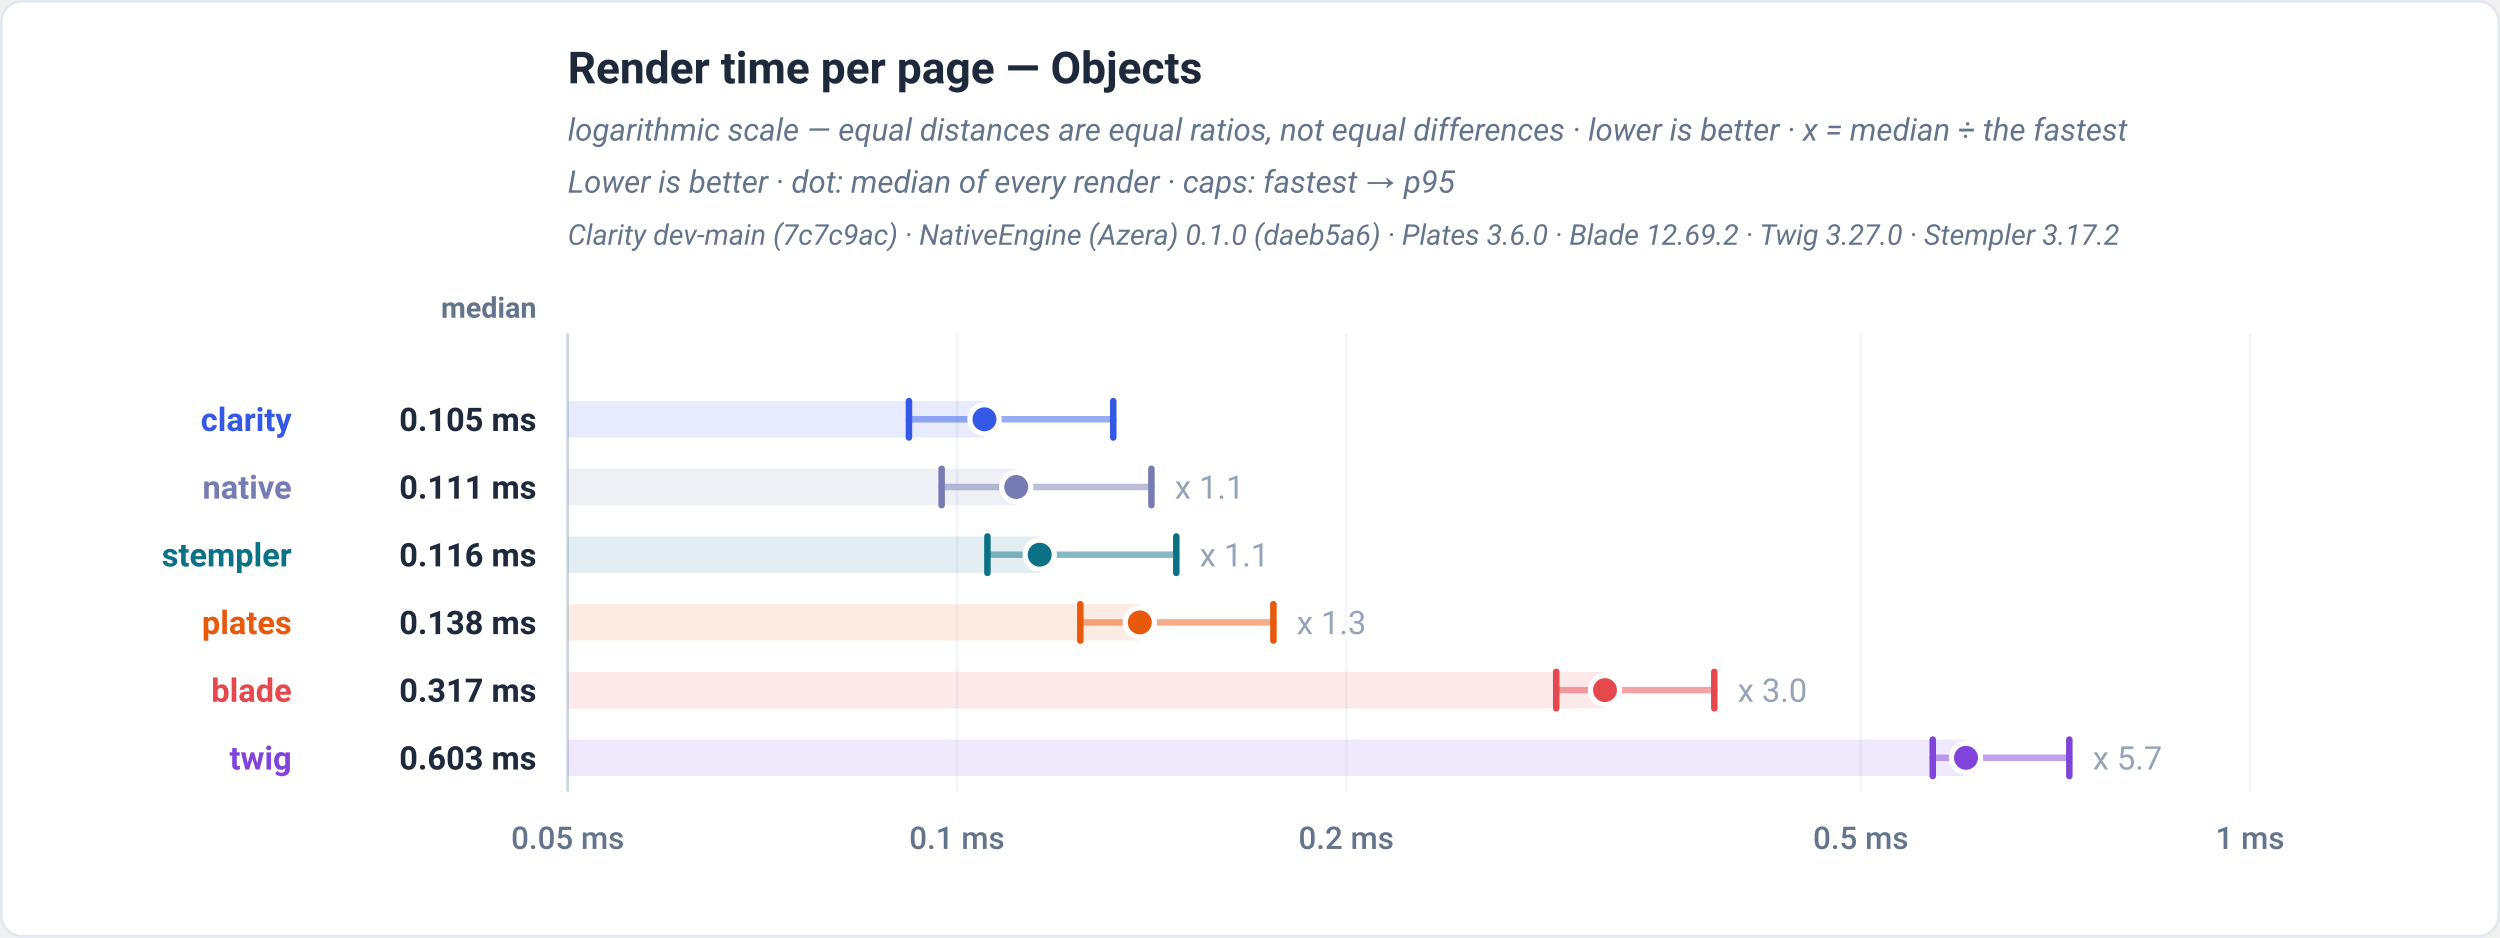
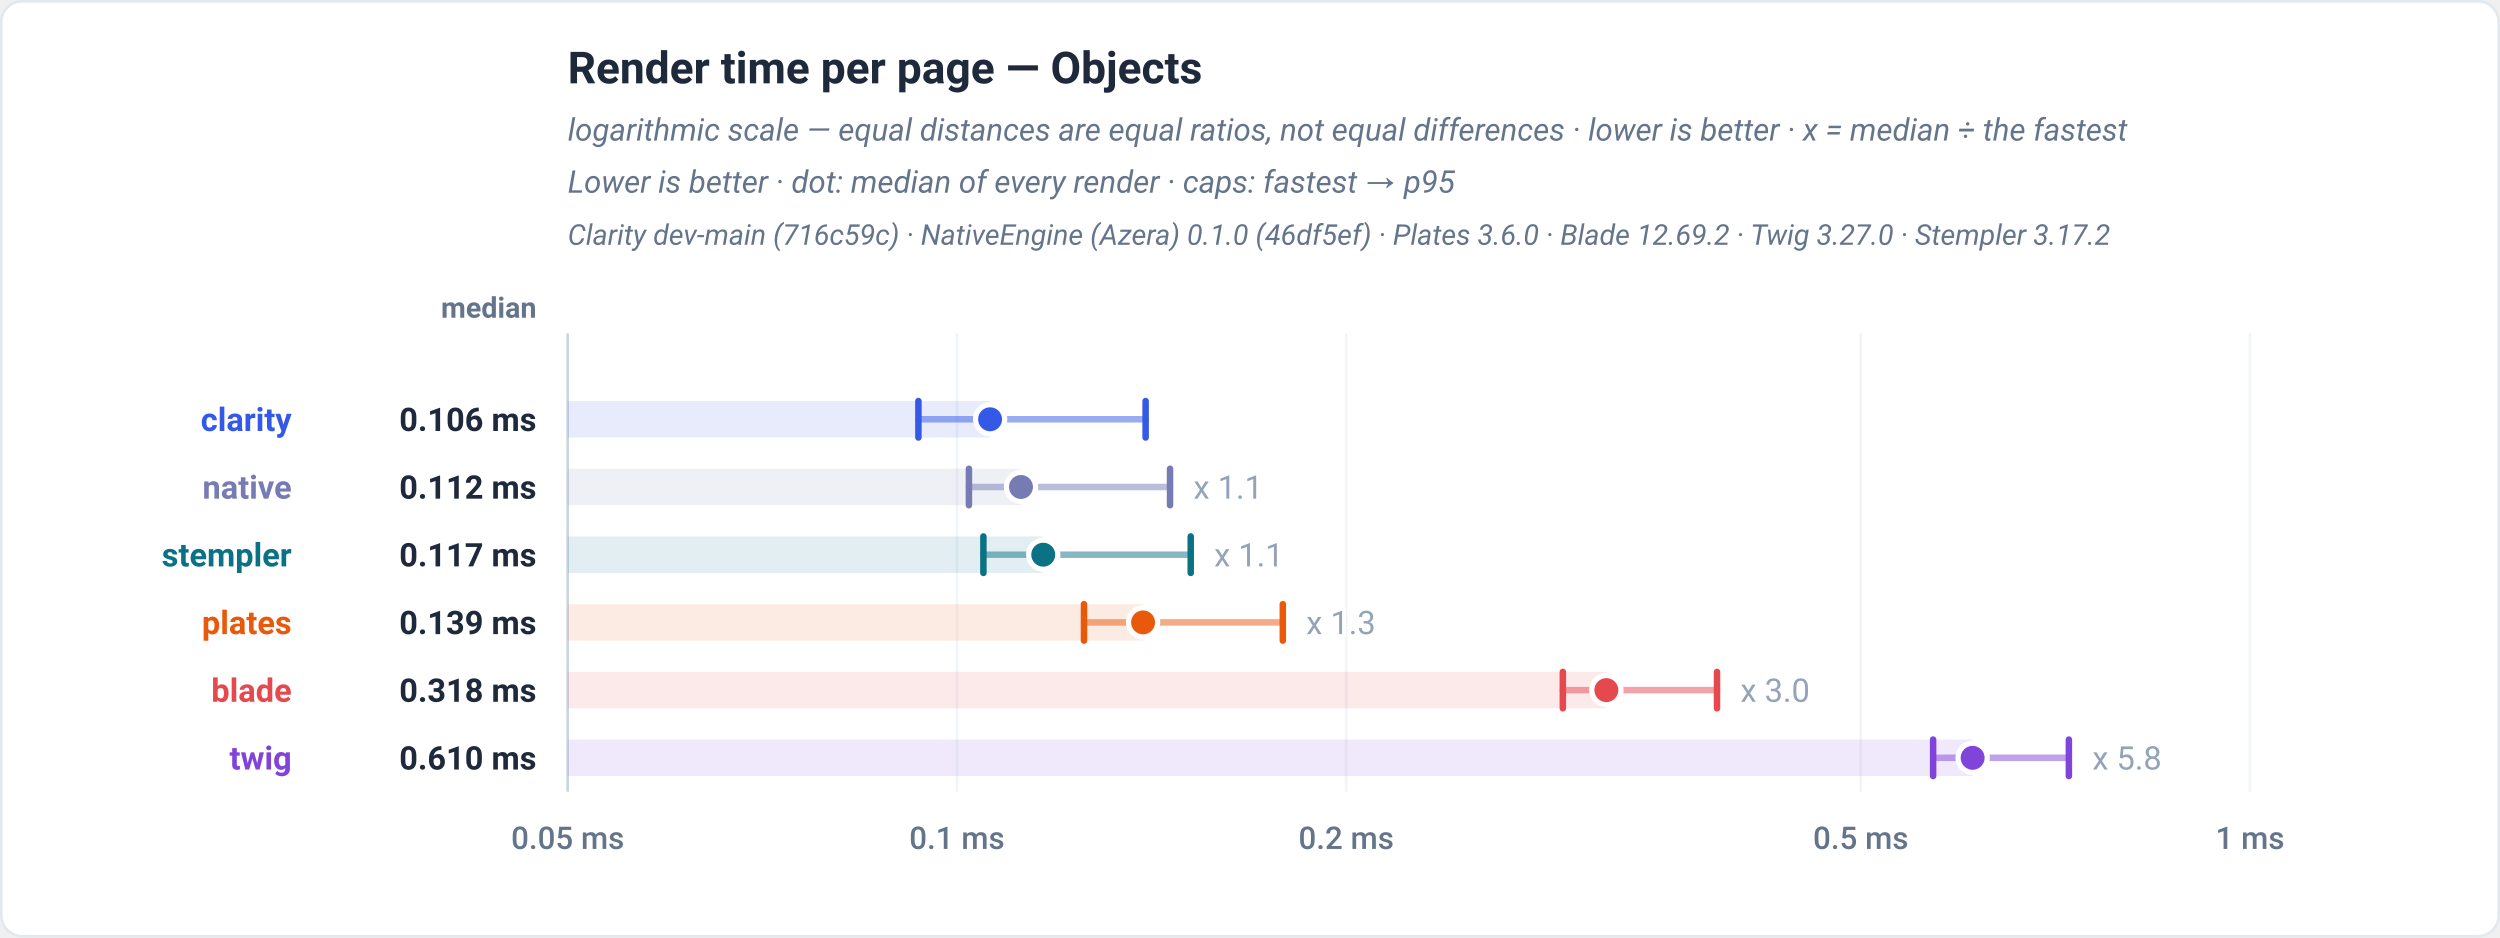
<svg xmlns="http://www.w3.org/2000/svg" viewBox="0 0 960 360" width="960" height="360" role="img" font-family="-apple-system,BlinkMacSystemFont,'Segoe UI',Roboto,Helvetica,Arial,sans-serif">
  <rect x="0.5" y="0.5" width="959" height="359" rx="8" fill="#ffffff" stroke="#e2e8f0" />
  <text x="218" y="32" font-family="-apple-system,BlinkMacSystemFont,'Segoe UI',Roboto,Helvetica,Arial,sans-serif" font-size="17" font-weight="700" fill="#1e293b" text-anchor="start">Render time per page — Objects</text>
  <text x="218" y="54" font-family="-apple-system,BlinkMacSystemFont,'Segoe UI',Roboto,Helvetica,Arial,sans-serif" font-size="12" font-weight="400" fill="#64748b" text-anchor="start" font-style="italic">logarithmic scale — equal distances are equal ratios, not equal differences · lower is better · x = median ÷ the fastest</text>
  <text x="218" y="74" font-family="-apple-system,BlinkMacSystemFont,'Segoe UI',Roboto,Helvetica,Arial,sans-serif" font-size="12" font-weight="400" fill="#64748b" text-anchor="start" font-style="italic">Lower is better · dot: median of every render · caps: fastest → p95</text>
-   <text x="218" y="94" font-family="-apple-system,BlinkMacSystemFont,'Segoe UI',Roboto,Helvetica,Arial,sans-serif" font-size="11" font-weight="400" fill="#64748b" text-anchor="start" font-style="italic">Clarity dev-main (7c7c9ac) · NativeEngine (Azera) 0.1.0 (daeb5a6) · Plates 3.6.0 · Blade 12.69.2 · Twig 3.27.0 · Stempler 3.17.2</text>
+   <text x="218" y="94" font-family="-apple-system,BlinkMacSystemFont,'Segoe UI',Roboto,Helvetica,Arial,sans-serif" font-size="11" font-weight="400" fill="#64748b" text-anchor="start" font-style="italic">Clarity dev-main (716c59c) · NativeEngine (Azera) 0.1.0 (46df5ef) · Plates 3.6.0 · Blade 12.69.2 · Twig 3.27.0 · Stempler 3.17.2</text>
  <text x="206" y="122" font-family="-apple-system,BlinkMacSystemFont,'Segoe UI',Roboto,Helvetica,Arial,sans-serif" font-size="11" font-weight="600" fill="#64748b" text-anchor="end">median</text>
  <line x1="218" y1="128" x2="218" y2="304" stroke="#f1f5f9" stroke-width="1" />
  <text x="218" y="326" font-family="-apple-system,BlinkMacSystemFont,'Segoe UI',Roboto,Helvetica,Arial,sans-serif" font-size="12" font-weight="500" fill="#64748b" text-anchor="middle">0.05 ms</text>
  <line x1="367.47" y1="128" x2="367.47" y2="304" stroke="#f1f5f9" stroke-width="1" />
  <text x="367.47" y="326" font-family="-apple-system,BlinkMacSystemFont,'Segoe UI',Roboto,Helvetica,Arial,sans-serif" font-size="12" font-weight="500" fill="#64748b" text-anchor="middle">0.1 ms</text>
  <line x1="516.94" y1="128" x2="516.94" y2="304" stroke="#f1f5f9" stroke-width="1" />
  <text x="516.94" y="326" font-family="-apple-system,BlinkMacSystemFont,'Segoe UI',Roboto,Helvetica,Arial,sans-serif" font-size="12" font-weight="500" fill="#64748b" text-anchor="middle">0.2 ms</text>
  <line x1="714.53" y1="128" x2="714.53" y2="304" stroke="#f1f5f9" stroke-width="1" />
  <text x="714.53" y="326" font-family="-apple-system,BlinkMacSystemFont,'Segoe UI',Roboto,Helvetica,Arial,sans-serif" font-size="12" font-weight="500" fill="#64748b" text-anchor="middle">0.5 ms</text>
  <line x1="864" y1="128" x2="864" y2="304" stroke="#f1f5f9" stroke-width="1" />
  <text x="864" y="326" font-family="-apple-system,BlinkMacSystemFont,'Segoe UI',Roboto,Helvetica,Arial,sans-serif" font-size="12" font-weight="500" fill="#64748b" text-anchor="middle">1 ms</text>
  <line x1="218" y1="128" x2="218" y2="304" stroke="#cbd5e1" stroke-width="1" />
-   <rect x="218" y="154" width="160.03" height="14" fill="#3459e6" fill-opacity="0.12" />
-   <line x1="349.04" y1="161" x2="427.49" y2="161" stroke="#3459e6" stroke-width="2.5" stroke-linecap="round" opacity="0.5" />
-   <line x1="349.04" y1="154" x2="349.04" y2="168" stroke="#3459e6" stroke-width="2.5" stroke-linecap="round" />
-   <line x1="427.49" y1="154" x2="427.49" y2="168" stroke="#3459e6" stroke-width="2.5" stroke-linecap="round" />
-   <circle cx="378.03" cy="161" r="5.6" fill="#3459e6" stroke="#ffffff" stroke-width="2" />
+   <rect x="218" y="154" width="162.19" height="14" fill="#3459e6" fill-opacity="0.12" />
+   <line x1="352.67" y1="161" x2="439.92" y2="161" stroke="#3459e6" stroke-width="2.5" stroke-linecap="round" opacity="0.5" />
+   <line x1="352.67" y1="154" x2="352.67" y2="168" stroke="#3459e6" stroke-width="2.5" stroke-linecap="round" />
+   <line x1="439.92" y1="154" x2="439.92" y2="168" stroke="#3459e6" stroke-width="2.5" stroke-linecap="round" />
+   <circle cx="380.19" cy="161" r="5.6" fill="#3459e6" stroke="#ffffff" stroke-width="2" />
  <text x="112" y="165.5" font-family="-apple-system,BlinkMacSystemFont,'Segoe UI',Roboto,Helvetica,Arial,sans-serif" font-size="12.5" font-weight="700" fill="#3459e6" text-anchor="end">clarity</text>
-   <text x="206" y="165.5" font-family="-apple-system,BlinkMacSystemFont,'Segoe UI',Roboto,Helvetica,Arial,sans-serif" font-size="12.5" font-weight="700" fill="#1e293b" text-anchor="end">0.105 ms</text>
-   <rect x="218" y="180" width="172.23" height="14" fill="#777bb3" fill-opacity="0.12" />
-   <line x1="361.59" y1="187" x2="442.14" y2="187" stroke="#777bb3" stroke-width="2.5" stroke-linecap="round" opacity="0.5" />
-   <line x1="361.59" y1="180" x2="361.59" y2="194" stroke="#777bb3" stroke-width="2.5" stroke-linecap="round" />
-   <line x1="442.14" y1="180" x2="442.14" y2="194" stroke="#777bb3" stroke-width="2.5" stroke-linecap="round" />
-   <circle cx="390.23" cy="187" r="5.6" fill="#777bb3" stroke="#ffffff" stroke-width="2" />
-   <text x="451.14" y="191.5" font-family="-apple-system,BlinkMacSystemFont,'Segoe UI',Roboto,Helvetica,Arial,sans-serif" font-size="12.5" font-weight="400" fill="#94a3b8" text-anchor="start" stroke="#ffffff" stroke-width="3" paint-order="stroke" stroke-linejoin="round">x 1.1</text>
+   <text x="206" y="165.5" font-family="-apple-system,BlinkMacSystemFont,'Segoe UI',Roboto,Helvetica,Arial,sans-serif" font-size="12.5" font-weight="700" fill="#1e293b" text-anchor="end">0.106 ms</text>
+   <rect x="218" y="180" width="174.05" height="14" fill="#777bb3" fill-opacity="0.12" />
+   <line x1="372.07" y1="187" x2="449.29" y2="187" stroke="#777bb3" stroke-width="2.5" stroke-linecap="round" opacity="0.5" />
+   <line x1="372.07" y1="180" x2="372.07" y2="194" stroke="#777bb3" stroke-width="2.5" stroke-linecap="round" />
+   <line x1="449.29" y1="180" x2="449.29" y2="194" stroke="#777bb3" stroke-width="2.5" stroke-linecap="round" />
+   <circle cx="392.05" cy="187" r="5.6" fill="#777bb3" stroke="#ffffff" stroke-width="2" />
+   <text x="458.29" y="191.5" font-family="-apple-system,BlinkMacSystemFont,'Segoe UI',Roboto,Helvetica,Arial,sans-serif" font-size="12.5" font-weight="400" fill="#94a3b8" text-anchor="start" stroke="#ffffff" stroke-width="3" paint-order="stroke" stroke-linejoin="round">x 1.1</text>
  <text x="112" y="191.5" font-family="-apple-system,BlinkMacSystemFont,'Segoe UI',Roboto,Helvetica,Arial,sans-serif" font-size="12.5" font-weight="700" fill="#777bb3" text-anchor="end">native</text>
-   <text x="206" y="191.5" font-family="-apple-system,BlinkMacSystemFont,'Segoe UI',Roboto,Helvetica,Arial,sans-serif" font-size="12.5" font-weight="700" fill="#1e293b" text-anchor="end">0.111 ms</text>
-   <rect x="218" y="206" width="181.24" height="14" fill="#0b7285" fill-opacity="0.12" />
-   <line x1="379.17" y1="213" x2="451.7" y2="213" stroke="#0b7285" stroke-width="2.5" stroke-linecap="round" opacity="0.5" />
-   <line x1="379.17" y1="206" x2="379.17" y2="220" stroke="#0b7285" stroke-width="2.5" stroke-linecap="round" />
-   <line x1="451.7" y1="206" x2="451.7" y2="220" stroke="#0b7285" stroke-width="2.5" stroke-linecap="round" />
-   <circle cx="399.24" cy="213" r="5.6" fill="#0b7285" stroke="#ffffff" stroke-width="2" />
-   <text x="460.7" y="217.5" font-family="-apple-system,BlinkMacSystemFont,'Segoe UI',Roboto,Helvetica,Arial,sans-serif" font-size="12.5" font-weight="400" fill="#94a3b8" text-anchor="start" stroke="#ffffff" stroke-width="3" paint-order="stroke" stroke-linejoin="round">x 1.1</text>
+   <text x="206" y="191.5" font-family="-apple-system,BlinkMacSystemFont,'Segoe UI',Roboto,Helvetica,Arial,sans-serif" font-size="12.5" font-weight="700" fill="#1e293b" text-anchor="end">0.112 ms</text>
+   <rect x="218" y="206" width="182.6" height="14" fill="#0b7285" fill-opacity="0.12" />
+   <line x1="377.62" y1="213" x2="457.24" y2="213" stroke="#0b7285" stroke-width="2.5" stroke-linecap="round" opacity="0.5" />
+   <line x1="377.62" y1="206" x2="377.62" y2="220" stroke="#0b7285" stroke-width="2.5" stroke-linecap="round" />
+   <line x1="457.24" y1="206" x2="457.24" y2="220" stroke="#0b7285" stroke-width="2.5" stroke-linecap="round" />
+   <circle cx="400.6" cy="213" r="5.6" fill="#0b7285" stroke="#ffffff" stroke-width="2" />
+   <text x="466.24" y="217.5" font-family="-apple-system,BlinkMacSystemFont,'Segoe UI',Roboto,Helvetica,Arial,sans-serif" font-size="12.5" font-weight="400" fill="#94a3b8" text-anchor="start" stroke="#ffffff" stroke-width="3" paint-order="stroke" stroke-linejoin="round">x 1.1</text>
  <text x="112" y="217.5" font-family="-apple-system,BlinkMacSystemFont,'Segoe UI',Roboto,Helvetica,Arial,sans-serif" font-size="12.5" font-weight="700" fill="#0b7285" text-anchor="end">stempler</text>
-   <text x="206" y="217.5" font-family="-apple-system,BlinkMacSystemFont,'Segoe UI',Roboto,Helvetica,Arial,sans-serif" font-size="12.5" font-weight="700" fill="#1e293b" text-anchor="end">0.116 ms</text>
-   <rect x="218" y="232" width="219.68" height="14" fill="#e8590c" fill-opacity="0.12" />
-   <line x1="414.84" y1="239" x2="488.99" y2="239" stroke="#e8590c" stroke-width="2.5" stroke-linecap="round" opacity="0.5" />
-   <line x1="414.84" y1="232" x2="414.84" y2="246" stroke="#e8590c" stroke-width="2.5" stroke-linecap="round" />
-   <line x1="488.99" y1="232" x2="488.99" y2="246" stroke="#e8590c" stroke-width="2.5" stroke-linecap="round" />
-   <circle cx="437.68" cy="239" r="5.6" fill="#e8590c" stroke="#ffffff" stroke-width="2" />
-   <text x="497.99" y="243.5" font-family="-apple-system,BlinkMacSystemFont,'Segoe UI',Roboto,Helvetica,Arial,sans-serif" font-size="12.5" font-weight="400" fill="#94a3b8" text-anchor="start" stroke="#ffffff" stroke-width="3" paint-order="stroke" stroke-linejoin="round">x 1.3</text>
+   <text x="206" y="217.5" font-family="-apple-system,BlinkMacSystemFont,'Segoe UI',Roboto,Helvetica,Arial,sans-serif" font-size="12.5" font-weight="700" fill="#1e293b" text-anchor="end">0.117 ms</text>
+   <rect x="218" y="232" width="220.94" height="14" fill="#e8590c" fill-opacity="0.12" />
+   <line x1="416.25" y1="239" x2="492.6" y2="239" stroke="#e8590c" stroke-width="2.5" stroke-linecap="round" opacity="0.5" />
+   <line x1="416.25" y1="232" x2="416.25" y2="246" stroke="#e8590c" stroke-width="2.5" stroke-linecap="round" />
+   <line x1="492.6" y1="232" x2="492.6" y2="246" stroke="#e8590c" stroke-width="2.5" stroke-linecap="round" />
+   <circle cx="438.94" cy="239" r="5.6" fill="#e8590c" stroke="#ffffff" stroke-width="2" />
+   <text x="501.6" y="243.5" font-family="-apple-system,BlinkMacSystemFont,'Segoe UI',Roboto,Helvetica,Arial,sans-serif" font-size="12.5" font-weight="400" fill="#94a3b8" text-anchor="start" stroke="#ffffff" stroke-width="3" paint-order="stroke" stroke-linejoin="round">x 1.3</text>
  <text x="112" y="243.5" font-family="-apple-system,BlinkMacSystemFont,'Segoe UI',Roboto,Helvetica,Arial,sans-serif" font-size="12.5" font-weight="700" fill="#e8590c" text-anchor="end">plates</text>
-   <text x="206" y="243.5" font-family="-apple-system,BlinkMacSystemFont,'Segoe UI',Roboto,Helvetica,Arial,sans-serif" font-size="12.5" font-weight="700" fill="#1e293b" text-anchor="end">0.138 ms</text>
-   <rect x="218" y="258" width="398.32" height="14" fill="#e5484d" fill-opacity="0.12" />
-   <line x1="597.59" y1="265" x2="658.29" y2="265" stroke="#e5484d" stroke-width="2.5" stroke-linecap="round" opacity="0.5" />
-   <line x1="597.59" y1="258" x2="597.59" y2="272" stroke="#e5484d" stroke-width="2.5" stroke-linecap="round" />
-   <line x1="658.29" y1="258" x2="658.29" y2="272" stroke="#e5484d" stroke-width="2.5" stroke-linecap="round" />
-   <circle cx="616.32" cy="265" r="5.6" fill="#e5484d" stroke="#ffffff" stroke-width="2" />
-   <text x="667.29" y="269.5" font-family="-apple-system,BlinkMacSystemFont,'Segoe UI',Roboto,Helvetica,Arial,sans-serif" font-size="12.5" font-weight="400" fill="#94a3b8" text-anchor="start" stroke="#ffffff" stroke-width="3" paint-order="stroke" stroke-linejoin="round">x 3.0</text>
+   <text x="206" y="243.5" font-family="-apple-system,BlinkMacSystemFont,'Segoe UI',Roboto,Helvetica,Arial,sans-serif" font-size="12.5" font-weight="700" fill="#1e293b" text-anchor="end">0.139 ms</text>
+   <rect x="218" y="258" width="398.84" height="14" fill="#e5484d" fill-opacity="0.12" />
+   <line x1="600.13" y1="265" x2="659.33" y2="265" stroke="#e5484d" stroke-width="2.5" stroke-linecap="round" opacity="0.5" />
+   <line x1="600.13" y1="258" x2="600.13" y2="272" stroke="#e5484d" stroke-width="2.5" stroke-linecap="round" />
+   <line x1="659.33" y1="258" x2="659.33" y2="272" stroke="#e5484d" stroke-width="2.5" stroke-linecap="round" />
+   <circle cx="616.84" cy="265" r="5.6" fill="#e5484d" stroke="#ffffff" stroke-width="2" />
+   <text x="668.33" y="269.5" font-family="-apple-system,BlinkMacSystemFont,'Segoe UI',Roboto,Helvetica,Arial,sans-serif" font-size="12.5" font-weight="400" fill="#94a3b8" text-anchor="start" stroke="#ffffff" stroke-width="3" paint-order="stroke" stroke-linejoin="round">x 3.0</text>
  <text x="112" y="269.5" font-family="-apple-system,BlinkMacSystemFont,'Segoe UI',Roboto,Helvetica,Arial,sans-serif" font-size="12.5" font-weight="700" fill="#e5484d" text-anchor="end">blade</text>
-   <text x="206" y="269.5" font-family="-apple-system,BlinkMacSystemFont,'Segoe UI',Roboto,Helvetica,Arial,sans-serif" font-size="12.5" font-weight="700" fill="#1e293b" text-anchor="end">0.317 ms</text>
-   <rect x="218" y="284" width="536.94" height="14" fill="#8044db" fill-opacity="0.12" />
-   <line x1="742.18" y1="291" x2="794.62" y2="291" stroke="#8044db" stroke-width="2.5" stroke-linecap="round" opacity="0.5" />
-   <line x1="742.18" y1="284" x2="742.18" y2="298" stroke="#8044db" stroke-width="2.5" stroke-linecap="round" />
-   <line x1="794.62" y1="284" x2="794.62" y2="298" stroke="#8044db" stroke-width="2.5" stroke-linecap="round" />
-   <circle cx="754.94" cy="291" r="5.6" fill="#8044db" stroke="#ffffff" stroke-width="2" />
-   <text x="803.62" y="295.5" font-family="-apple-system,BlinkMacSystemFont,'Segoe UI',Roboto,Helvetica,Arial,sans-serif" font-size="12.5" font-weight="400" fill="#94a3b8" text-anchor="start" stroke="#ffffff" stroke-width="3" paint-order="stroke" stroke-linejoin="round">x 5.7</text>
+   <text x="206" y="269.5" font-family="-apple-system,BlinkMacSystemFont,'Segoe UI',Roboto,Helvetica,Arial,sans-serif" font-size="12.5" font-weight="700" fill="#1e293b" text-anchor="end">0.318 ms</text>
+   <rect x="218" y="284" width="539.49" height="14" fill="#8044db" fill-opacity="0.12" />
+   <line x1="742.32" y1="291" x2="794.45" y2="291" stroke="#8044db" stroke-width="2.5" stroke-linecap="round" opacity="0.5" />
+   <line x1="742.32" y1="284" x2="742.32" y2="298" stroke="#8044db" stroke-width="2.5" stroke-linecap="round" />
+   <line x1="794.45" y1="284" x2="794.45" y2="298" stroke="#8044db" stroke-width="2.5" stroke-linecap="round" />
+   <circle cx="757.49" cy="291" r="5.6" fill="#8044db" stroke="#ffffff" stroke-width="2" />
+   <text x="803.45" y="295.5" font-family="-apple-system,BlinkMacSystemFont,'Segoe UI',Roboto,Helvetica,Arial,sans-serif" font-size="12.5" font-weight="400" fill="#94a3b8" text-anchor="start" stroke="#ffffff" stroke-width="3" paint-order="stroke" stroke-linejoin="round">x 5.8</text>
  <text x="112" y="295.5" font-family="-apple-system,BlinkMacSystemFont,'Segoe UI',Roboto,Helvetica,Arial,sans-serif" font-size="12.5" font-weight="700" fill="#8044db" text-anchor="end">twig</text>
-   <text x="206" y="295.5" font-family="-apple-system,BlinkMacSystemFont,'Segoe UI',Roboto,Helvetica,Arial,sans-serif" font-size="12.5" font-weight="700" fill="#1e293b" text-anchor="end">0.603 ms</text>
+   <text x="206" y="295.5" font-family="-apple-system,BlinkMacSystemFont,'Segoe UI',Roboto,Helvetica,Arial,sans-serif" font-size="12.5" font-weight="700" fill="#1e293b" text-anchor="end">0.610 ms</text>
</svg>
